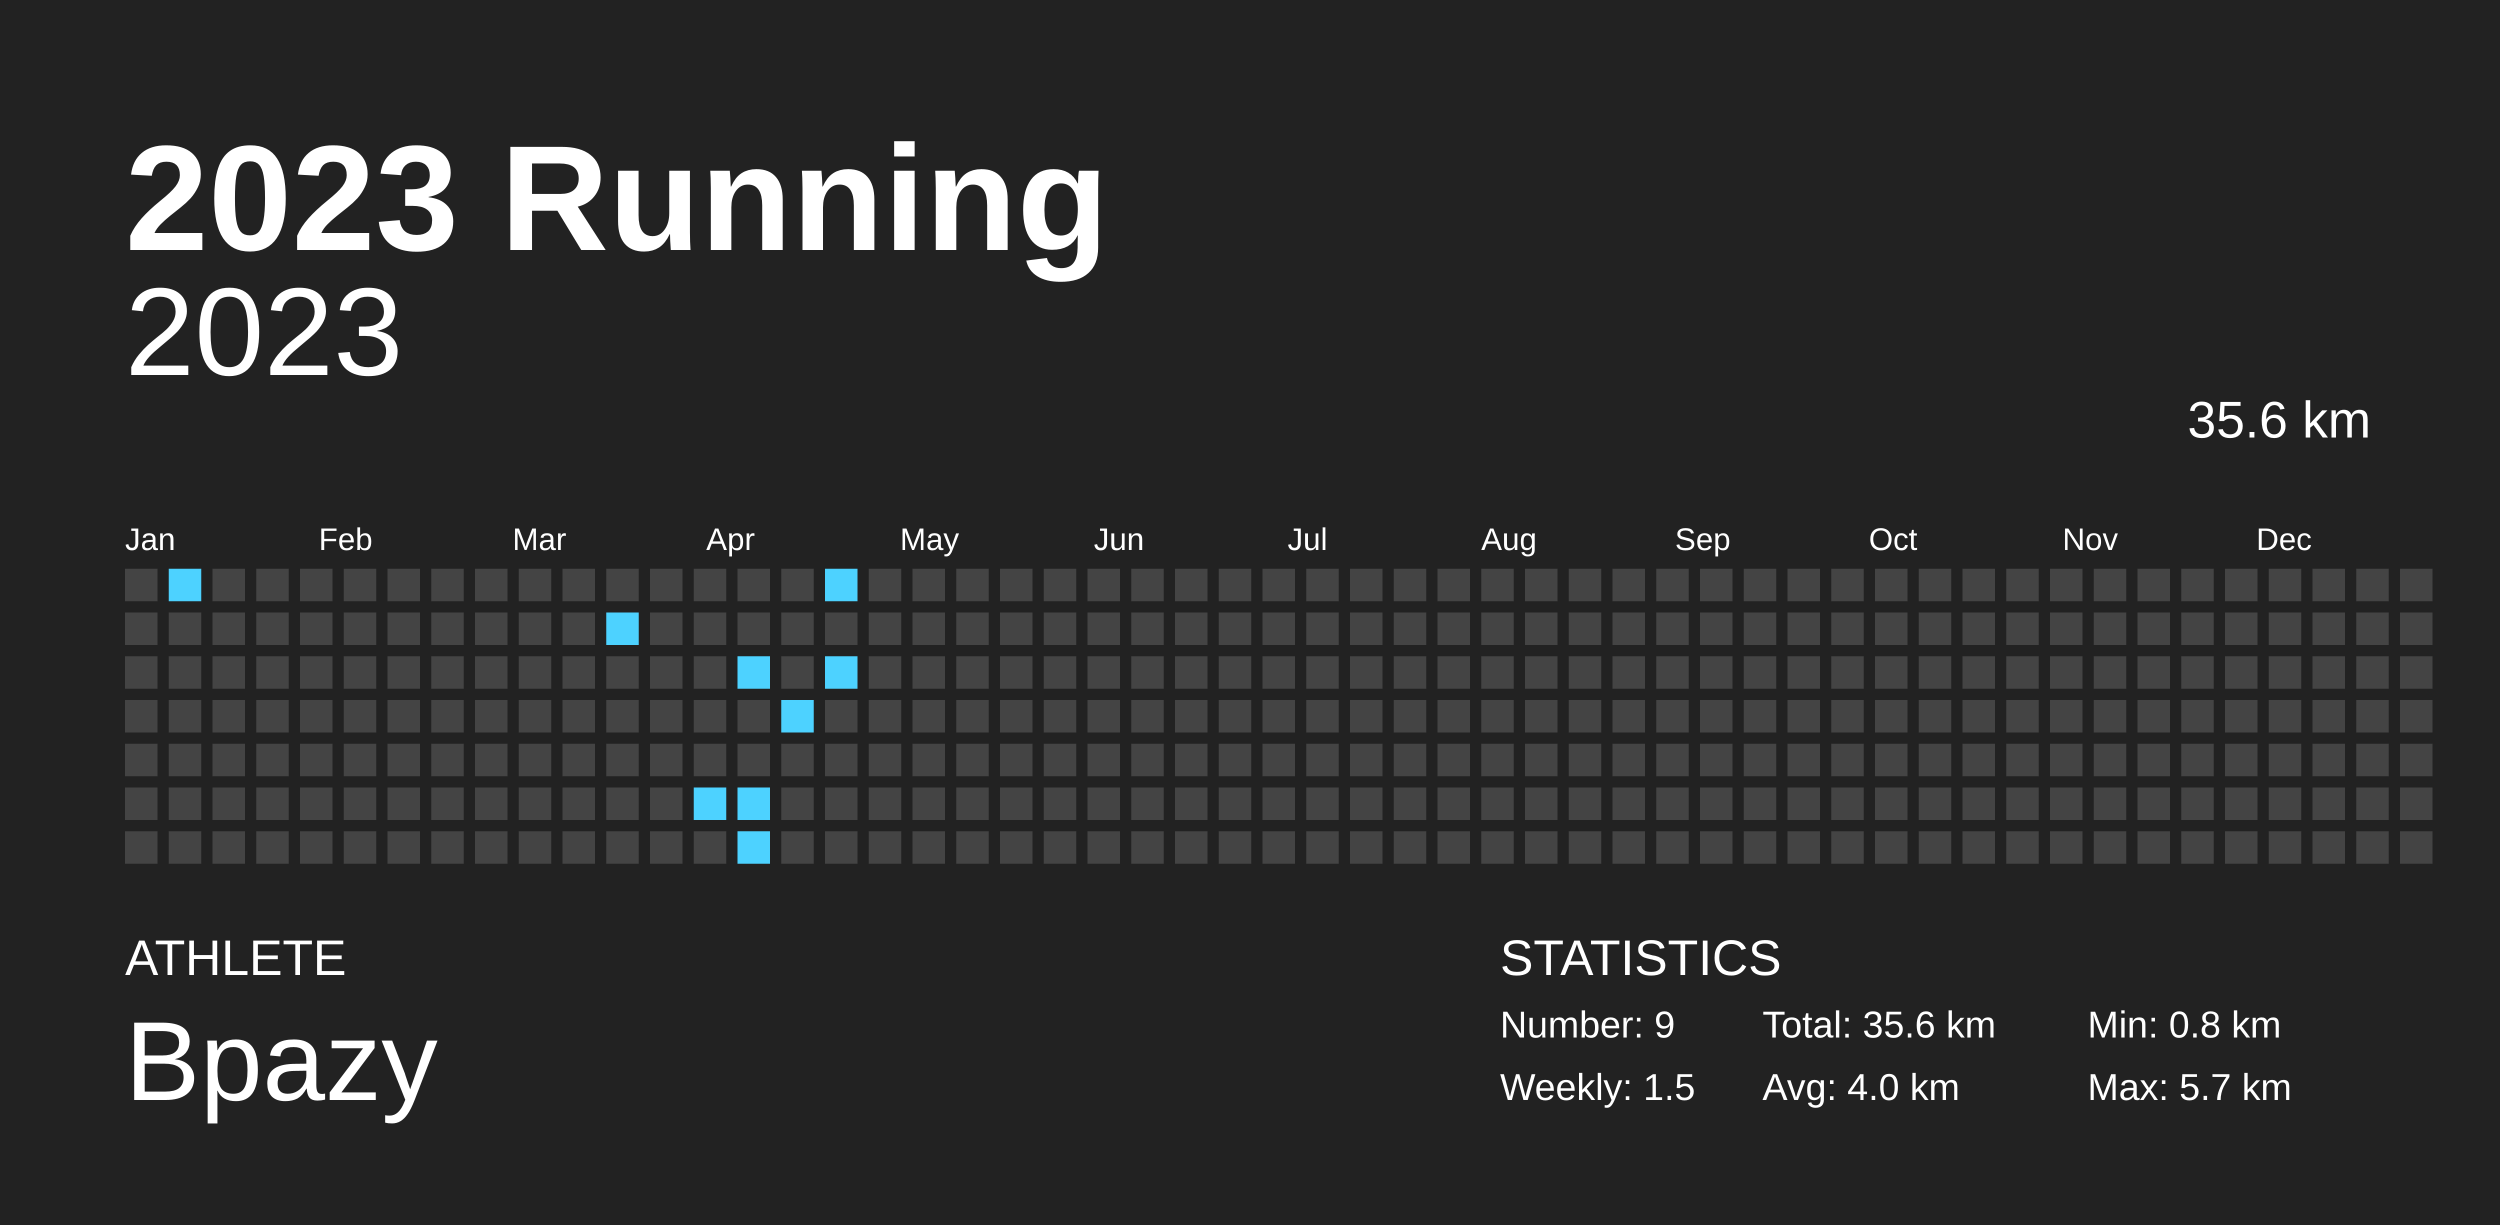
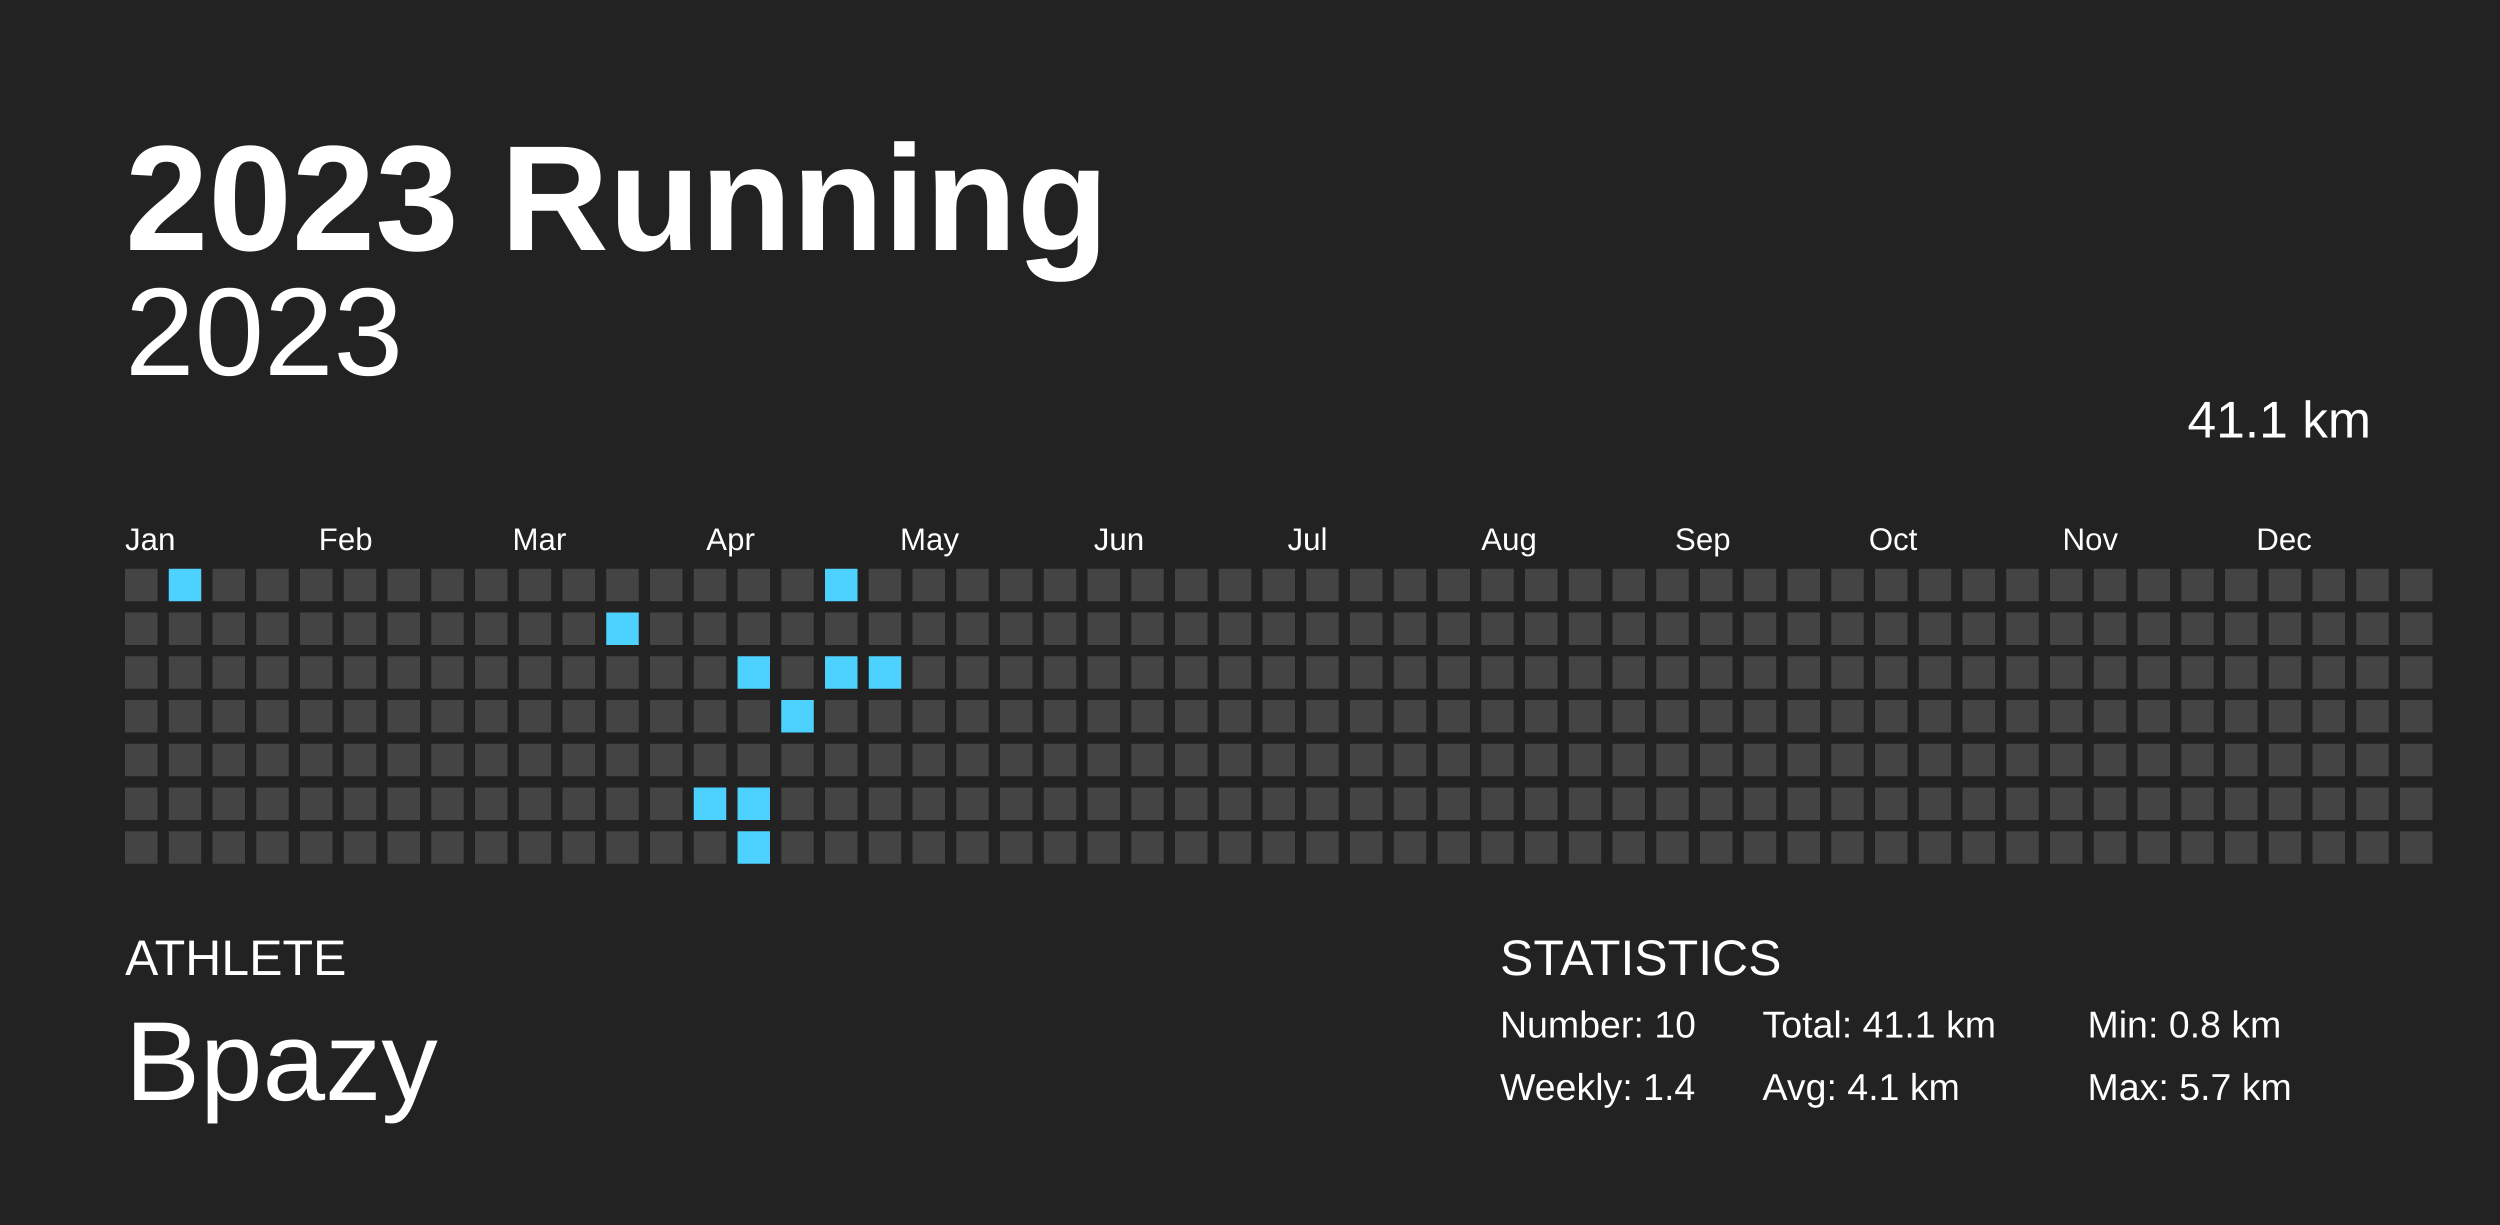
<svg xmlns="http://www.w3.org/2000/svg" baseProfile="full" height="98mm" version="1.1" viewBox="0,0,200,98" width="200mm">
  <defs />
  <rect fill="#222222" height="98" width="200" x="0" y="0" />
  <text fill="#FFFFFF" style="font-size:12px; font-family:Arial; font-weight:bold;" x="10" y="20">2023 Running</text>
  <text fill="#FFFFFF" style="font-size:4px; font-family:Arial" x="10" y="78">ATHLETE</text>
  <text fill="#FFFFFF" style="font-size:9px; font-family:Arial" x="10" y="88">Bpazy</text>
  <text fill="#FFFFFF" style="font-size:4px; font-family:Arial" x="120" y="78">STATISTICS</text>
-   <text fill="#FFFFFF" style="font-size:3px; font-family:Arial" x="120" y="83">Number: 9</text>
-   <text fill="#FFFFFF" style="font-size:3px; font-family:Arial" x="120" y="88">Weekly: 1.5</text>
-   <text fill="#FFFFFF" style="font-size:3px; font-family:Arial" x="141" y="83">Total: 35.6 km</text>
-   <text fill="#FFFFFF" style="font-size:3px; font-family:Arial" x="141" y="88">Avg: 4.0 km</text>
+   <text fill="#FFFFFF" style="font-size:3px; font-family:Arial" x="120" y="83">Number: 10</text>
+   <text fill="#FFFFFF" style="font-size:3px; font-family:Arial" x="120" y="88">Weekly: 1.4</text>
+   <text fill="#FFFFFF" style="font-size:3px; font-family:Arial" x="141" y="83">Total: 41.1 km</text>
+   <text fill="#FFFFFF" style="font-size:3px; font-family:Arial" x="141" y="88">Avg: 4.1 km</text>
  <text fill="#FFFFFF" style="font-size:3px; font-family:Arial" x="167" y="83">Min: 0.8 km</text>
  <text fill="#FFFFFF" style="font-size:3px; font-family:Arial" x="167" y="88">Max: 5.7 km</text>
  <text alignment-baseline="hanging" fill="#FFFFFF" style="font-size:10.0px; font-family:Arial;" x="10" y="30">2023</text>
-   <text alignment-baseline="hanging" fill="#FFFFFF" style="font-size:4.125px; font-family:Arial;" x="175" y="35">35.6 km</text>
+   <text alignment-baseline="hanging" fill="#FFFFFF" style="font-size:4.125px; font-family:Arial;" x="175" y="35">41.1 km</text>
  <text fill="#FFFFFF" style="font-size:2.5px; font-family:Arial" x="10.0" y="44">Jan</text>
  <text fill="#FFFFFF" style="font-size:2.5px; font-family:Arial" x="25.5" y="44">Feb</text>
  <text fill="#FFFFFF" style="font-size:2.5px; font-family:Arial" x="41.0" y="44">Mar</text>
  <text fill="#FFFFFF" style="font-size:2.5px; font-family:Arial" x="56.5" y="44">Apr</text>
  <text fill="#FFFFFF" style="font-size:2.5px; font-family:Arial" x="72.0" y="44">May</text>
  <text fill="#FFFFFF" style="font-size:2.5px; font-family:Arial" x="87.5" y="44">Jun</text>
  <text fill="#FFFFFF" style="font-size:2.5px; font-family:Arial" x="103.0" y="44">Jul</text>
  <text fill="#FFFFFF" style="font-size:2.5px; font-family:Arial" x="118.5" y="44">Aug</text>
  <text fill="#FFFFFF" style="font-size:2.5px; font-family:Arial" x="134.0" y="44">Sep</text>
  <text fill="#FFFFFF" style="font-size:2.5px; font-family:Arial" x="149.5" y="44">Oct</text>
  <text fill="#FFFFFF" style="font-size:2.5px; font-family:Arial" x="165.0" y="44">Nov</text>
  <text fill="#FFFFFF" style="font-size:2.5px; font-family:Arial" x="180.5" y="44">Dec</text>
  <rect fill="#444444" height="2.6" width="2.6" x="10.0" y="45.5" />
  <rect fill="#444444" height="2.6" width="2.6" x="10.0" y="49.0" />
  <rect fill="#444444" height="2.6" width="2.6" x="10.0" y="52.5" />
  <rect fill="#444444" height="2.6" width="2.6" x="10.0" y="56.0" />
  <rect fill="#444444" height="2.6" width="2.6" x="10.0" y="59.5" />
  <rect fill="#444444" height="2.6" width="2.6" x="10.0" y="63.0" />
  <rect fill="#444444" height="2.6" width="2.6" x="10.0" y="66.5" />
  <rect fill="#4dd2ff" height="2.6" width="2.6" x="13.5" y="45.5" />
  <rect fill="#444444" height="2.6" width="2.6" x="13.5" y="49.0" />
  <rect fill="#444444" height="2.6" width="2.6" x="13.5" y="52.5" />
  <rect fill="#444444" height="2.6" width="2.6" x="13.5" y="56.0" />
  <rect fill="#444444" height="2.6" width="2.6" x="13.5" y="59.5" />
  <rect fill="#444444" height="2.6" width="2.6" x="13.5" y="63.0" />
  <rect fill="#444444" height="2.6" width="2.6" x="13.5" y="66.5" />
  <rect fill="#444444" height="2.6" width="2.6" x="17.0" y="45.5" />
  <rect fill="#444444" height="2.6" width="2.6" x="17.0" y="49.0" />
  <rect fill="#444444" height="2.6" width="2.6" x="17.0" y="52.5" />
  <rect fill="#444444" height="2.6" width="2.6" x="17.0" y="56.0" />
  <rect fill="#444444" height="2.6" width="2.6" x="17.0" y="59.5" />
  <rect fill="#444444" height="2.6" width="2.6" x="17.0" y="63.0" />
  <rect fill="#444444" height="2.6" width="2.6" x="17.0" y="66.5" />
  <rect fill="#444444" height="2.6" width="2.6" x="20.5" y="45.5" />
  <rect fill="#444444" height="2.6" width="2.6" x="20.5" y="49.0" />
  <rect fill="#444444" height="2.6" width="2.6" x="20.5" y="52.5" />
  <rect fill="#444444" height="2.6" width="2.6" x="20.5" y="56.0" />
  <rect fill="#444444" height="2.6" width="2.6" x="20.5" y="59.5" />
  <rect fill="#444444" height="2.6" width="2.6" x="20.5" y="63.0" />
  <rect fill="#444444" height="2.6" width="2.6" x="20.5" y="66.5" />
  <rect fill="#444444" height="2.6" width="2.6" x="24.0" y="45.5" />
  <rect fill="#444444" height="2.6" width="2.6" x="24.0" y="49.0" />
  <rect fill="#444444" height="2.6" width="2.6" x="24.0" y="52.5" />
  <rect fill="#444444" height="2.6" width="2.6" x="24.0" y="56.0" />
  <rect fill="#444444" height="2.6" width="2.6" x="24.0" y="59.5" />
  <rect fill="#444444" height="2.6" width="2.6" x="24.0" y="63.0" />
  <rect fill="#444444" height="2.6" width="2.6" x="24.0" y="66.5" />
  <rect fill="#444444" height="2.6" width="2.6" x="27.5" y="45.5" />
  <rect fill="#444444" height="2.6" width="2.6" x="27.5" y="49.0" />
  <rect fill="#444444" height="2.6" width="2.6" x="27.5" y="52.5" />
  <rect fill="#444444" height="2.6" width="2.6" x="27.5" y="56.0" />
  <rect fill="#444444" height="2.6" width="2.6" x="27.5" y="59.5" />
  <rect fill="#444444" height="2.6" width="2.6" x="27.5" y="63.0" />
  <rect fill="#444444" height="2.6" width="2.6" x="27.5" y="66.5" />
  <rect fill="#444444" height="2.6" width="2.6" x="31.0" y="45.5" />
  <rect fill="#444444" height="2.6" width="2.6" x="31.0" y="49.0" />
  <rect fill="#444444" height="2.6" width="2.6" x="31.0" y="52.5" />
  <rect fill="#444444" height="2.6" width="2.6" x="31.0" y="56.0" />
  <rect fill="#444444" height="2.6" width="2.6" x="31.0" y="59.5" />
  <rect fill="#444444" height="2.6" width="2.6" x="31.0" y="63.0" />
  <rect fill="#444444" height="2.6" width="2.6" x="31.0" y="66.5" />
  <rect fill="#444444" height="2.6" width="2.6" x="34.5" y="45.5" />
  <rect fill="#444444" height="2.6" width="2.6" x="34.5" y="49.0" />
  <rect fill="#444444" height="2.6" width="2.6" x="34.5" y="52.5" />
  <rect fill="#444444" height="2.6" width="2.6" x="34.5" y="56.0" />
  <rect fill="#444444" height="2.6" width="2.6" x="34.5" y="59.5" />
  <rect fill="#444444" height="2.6" width="2.6" x="34.5" y="63.0" />
  <rect fill="#444444" height="2.6" width="2.6" x="34.5" y="66.5" />
  <rect fill="#444444" height="2.6" width="2.6" x="38.0" y="45.5" />
  <rect fill="#444444" height="2.6" width="2.6" x="38.0" y="49.0" />
  <rect fill="#444444" height="2.6" width="2.6" x="38.0" y="52.5" />
  <rect fill="#444444" height="2.6" width="2.6" x="38.0" y="56.0" />
  <rect fill="#444444" height="2.6" width="2.6" x="38.0" y="59.5" />
  <rect fill="#444444" height="2.6" width="2.6" x="38.0" y="63.0" />
  <rect fill="#444444" height="2.6" width="2.6" x="38.0" y="66.5" />
  <rect fill="#444444" height="2.6" width="2.6" x="41.5" y="45.5" />
  <rect fill="#444444" height="2.6" width="2.6" x="41.5" y="49.0" />
  <rect fill="#444444" height="2.6" width="2.6" x="41.5" y="52.5" />
  <rect fill="#444444" height="2.6" width="2.6" x="41.5" y="56.0" />
  <rect fill="#444444" height="2.6" width="2.6" x="41.5" y="59.5" />
  <rect fill="#444444" height="2.6" width="2.6" x="41.5" y="63.0" />
  <rect fill="#444444" height="2.6" width="2.6" x="41.5" y="66.5" />
  <rect fill="#444444" height="2.6" width="2.6" x="45.0" y="45.5" />
  <rect fill="#444444" height="2.6" width="2.6" x="45.0" y="49.0" />
  <rect fill="#444444" height="2.6" width="2.6" x="45.0" y="52.5" />
  <rect fill="#444444" height="2.6" width="2.6" x="45.0" y="56.0" />
  <rect fill="#444444" height="2.6" width="2.6" x="45.0" y="59.5" />
  <rect fill="#444444" height="2.6" width="2.6" x="45.0" y="63.0" />
  <rect fill="#444444" height="2.6" width="2.6" x="45.0" y="66.5" />
  <rect fill="#444444" height="2.6" width="2.6" x="48.5" y="45.5" />
  <rect fill="#4dd2ff" height="2.6" width="2.6" x="48.5" y="49.0" />
  <rect fill="#444444" height="2.6" width="2.6" x="48.5" y="52.5" />
  <rect fill="#444444" height="2.6" width="2.6" x="48.5" y="56.0" />
  <rect fill="#444444" height="2.6" width="2.6" x="48.5" y="59.5" />
  <rect fill="#444444" height="2.6" width="2.6" x="48.5" y="63.0" />
  <rect fill="#444444" height="2.6" width="2.6" x="48.5" y="66.5" />
  <rect fill="#444444" height="2.6" width="2.6" x="52.0" y="45.5" />
  <rect fill="#444444" height="2.6" width="2.6" x="52.0" y="49.0" />
  <rect fill="#444444" height="2.6" width="2.6" x="52.0" y="52.5" />
  <rect fill="#444444" height="2.6" width="2.6" x="52.0" y="56.0" />
  <rect fill="#444444" height="2.6" width="2.6" x="52.0" y="59.5" />
  <rect fill="#444444" height="2.6" width="2.6" x="52.0" y="63.0" />
  <rect fill="#444444" height="2.6" width="2.6" x="52.0" y="66.5" />
  <rect fill="#444444" height="2.6" width="2.6" x="55.5" y="45.5" />
  <rect fill="#444444" height="2.6" width="2.6" x="55.5" y="49.0" />
  <rect fill="#444444" height="2.6" width="2.6" x="55.5" y="52.5" />
  <rect fill="#444444" height="2.6" width="2.6" x="55.5" y="56.0" />
  <rect fill="#444444" height="2.6" width="2.6" x="55.5" y="59.5" />
  <rect fill="#4dd2ff" height="2.6" width="2.6" x="55.5" y="63.0" />
  <rect fill="#444444" height="2.6" width="2.6" x="55.5" y="66.5" />
  <rect fill="#444444" height="2.6" width="2.6" x="59.0" y="45.5" />
  <rect fill="#444444" height="2.6" width="2.6" x="59.0" y="49.0" />
  <rect fill="#4dd2ff" height="2.6" width="2.6" x="59.0" y="52.5" />
  <rect fill="#444444" height="2.6" width="2.6" x="59.0" y="56.0" />
  <rect fill="#444444" height="2.6" width="2.6" x="59.0" y="59.5" />
  <rect fill="#4dd2ff" height="2.6" width="2.6" x="59.0" y="63.0" />
  <rect fill="#4dd2ff" height="2.6" width="2.6" x="59.0" y="66.5" />
  <rect fill="#444444" height="2.6" width="2.6" x="62.5" y="45.5" />
  <rect fill="#444444" height="2.6" width="2.6" x="62.5" y="49.0" />
  <rect fill="#444444" height="2.6" width="2.6" x="62.5" y="52.5" />
  <rect fill="#4dd2ff" height="2.6" width="2.6" x="62.5" y="56.0" />
  <rect fill="#444444" height="2.6" width="2.6" x="62.5" y="59.5" />
  <rect fill="#444444" height="2.6" width="2.6" x="62.5" y="63.0" />
  <rect fill="#444444" height="2.6" width="2.6" x="62.5" y="66.5" />
  <rect fill="#4dd2ff" height="2.6" width="2.6" x="66.0" y="45.5" />
  <rect fill="#444444" height="2.6" width="2.6" x="66.0" y="49.0" />
  <rect fill="#4dd2ff" height="2.6" width="2.6" x="66.0" y="52.5" />
  <rect fill="#444444" height="2.6" width="2.6" x="66.0" y="56.0" />
  <rect fill="#444444" height="2.6" width="2.6" x="66.0" y="59.5" />
  <rect fill="#444444" height="2.6" width="2.6" x="66.0" y="63.0" />
  <rect fill="#444444" height="2.6" width="2.6" x="66.0" y="66.5" />
  <rect fill="#444444" height="2.6" width="2.6" x="69.5" y="45.5" />
  <rect fill="#444444" height="2.6" width="2.6" x="69.5" y="49.0" />
-   <rect fill="#444444" height="2.6" width="2.6" x="69.5" y="52.5" />
+   <rect fill="#4dd2ff" height="2.6" width="2.6" x="69.5" y="52.5" />
  <rect fill="#444444" height="2.6" width="2.6" x="69.5" y="56.0" />
  <rect fill="#444444" height="2.6" width="2.6" x="69.5" y="59.5" />
  <rect fill="#444444" height="2.6" width="2.6" x="69.5" y="63.0" />
  <rect fill="#444444" height="2.6" width="2.6" x="69.5" y="66.5" />
  <rect fill="#444444" height="2.6" width="2.6" x="73.0" y="45.5" />
  <rect fill="#444444" height="2.6" width="2.6" x="73.0" y="49.0" />
  <rect fill="#444444" height="2.6" width="2.6" x="73.0" y="52.5" />
  <rect fill="#444444" height="2.6" width="2.6" x="73.0" y="56.0" />
  <rect fill="#444444" height="2.6" width="2.6" x="73.0" y="59.5" />
  <rect fill="#444444" height="2.6" width="2.6" x="73.0" y="63.0" />
  <rect fill="#444444" height="2.6" width="2.6" x="73.0" y="66.5" />
  <rect fill="#444444" height="2.6" width="2.6" x="76.5" y="45.5" />
  <rect fill="#444444" height="2.6" width="2.6" x="76.5" y="49.0" />
  <rect fill="#444444" height="2.6" width="2.6" x="76.5" y="52.5" />
  <rect fill="#444444" height="2.6" width="2.6" x="76.5" y="56.0" />
  <rect fill="#444444" height="2.6" width="2.6" x="76.5" y="59.5" />
  <rect fill="#444444" height="2.6" width="2.6" x="76.5" y="63.0" />
  <rect fill="#444444" height="2.6" width="2.6" x="76.5" y="66.5" />
  <rect fill="#444444" height="2.6" width="2.6" x="80.0" y="45.5" />
  <rect fill="#444444" height="2.6" width="2.6" x="80.0" y="49.0" />
  <rect fill="#444444" height="2.6" width="2.6" x="80.0" y="52.5" />
  <rect fill="#444444" height="2.6" width="2.6" x="80.0" y="56.0" />
  <rect fill="#444444" height="2.6" width="2.6" x="80.0" y="59.5" />
  <rect fill="#444444" height="2.6" width="2.6" x="80.0" y="63.0" />
  <rect fill="#444444" height="2.6" width="2.6" x="80.0" y="66.5" />
  <rect fill="#444444" height="2.6" width="2.6" x="83.5" y="45.5" />
  <rect fill="#444444" height="2.6" width="2.6" x="83.5" y="49.0" />
  <rect fill="#444444" height="2.6" width="2.6" x="83.5" y="52.5" />
  <rect fill="#444444" height="2.6" width="2.6" x="83.5" y="56.0" />
  <rect fill="#444444" height="2.6" width="2.6" x="83.5" y="59.5" />
  <rect fill="#444444" height="2.6" width="2.6" x="83.5" y="63.0" />
  <rect fill="#444444" height="2.6" width="2.6" x="83.5" y="66.5" />
  <rect fill="#444444" height="2.6" width="2.6" x="87.0" y="45.5" />
  <rect fill="#444444" height="2.6" width="2.6" x="87.0" y="49.0" />
  <rect fill="#444444" height="2.6" width="2.6" x="87.0" y="52.5" />
  <rect fill="#444444" height="2.6" width="2.6" x="87.0" y="56.0" />
  <rect fill="#444444" height="2.6" width="2.6" x="87.0" y="59.5" />
  <rect fill="#444444" height="2.6" width="2.6" x="87.0" y="63.0" />
  <rect fill="#444444" height="2.6" width="2.6" x="87.0" y="66.5" />
  <rect fill="#444444" height="2.6" width="2.6" x="90.5" y="45.5" />
  <rect fill="#444444" height="2.6" width="2.6" x="90.5" y="49.0" />
  <rect fill="#444444" height="2.6" width="2.6" x="90.5" y="52.5" />
  <rect fill="#444444" height="2.6" width="2.6" x="90.5" y="56.0" />
  <rect fill="#444444" height="2.6" width="2.6" x="90.5" y="59.5" />
  <rect fill="#444444" height="2.6" width="2.6" x="90.5" y="63.0" />
  <rect fill="#444444" height="2.6" width="2.6" x="90.5" y="66.5" />
  <rect fill="#444444" height="2.6" width="2.6" x="94.0" y="45.5" />
  <rect fill="#444444" height="2.6" width="2.6" x="94.0" y="49.0" />
  <rect fill="#444444" height="2.6" width="2.6" x="94.0" y="52.5" />
  <rect fill="#444444" height="2.6" width="2.6" x="94.0" y="56.0" />
  <rect fill="#444444" height="2.6" width="2.6" x="94.0" y="59.5" />
  <rect fill="#444444" height="2.6" width="2.6" x="94.0" y="63.0" />
  <rect fill="#444444" height="2.6" width="2.6" x="94.0" y="66.5" />
  <rect fill="#444444" height="2.6" width="2.6" x="97.5" y="45.5" />
  <rect fill="#444444" height="2.6" width="2.6" x="97.5" y="49.0" />
  <rect fill="#444444" height="2.6" width="2.6" x="97.5" y="52.5" />
  <rect fill="#444444" height="2.6" width="2.6" x="97.5" y="56.0" />
  <rect fill="#444444" height="2.6" width="2.6" x="97.5" y="59.5" />
  <rect fill="#444444" height="2.6" width="2.6" x="97.5" y="63.0" />
  <rect fill="#444444" height="2.6" width="2.6" x="97.5" y="66.5" />
  <rect fill="#444444" height="2.6" width="2.6" x="101.0" y="45.5" />
  <rect fill="#444444" height="2.6" width="2.6" x="101.0" y="49.0" />
  <rect fill="#444444" height="2.6" width="2.6" x="101.0" y="52.5" />
  <rect fill="#444444" height="2.6" width="2.6" x="101.0" y="56.0" />
  <rect fill="#444444" height="2.6" width="2.6" x="101.0" y="59.5" />
  <rect fill="#444444" height="2.6" width="2.6" x="101.0" y="63.0" />
  <rect fill="#444444" height="2.6" width="2.6" x="101.0" y="66.5" />
  <rect fill="#444444" height="2.6" width="2.6" x="104.5" y="45.5" />
  <rect fill="#444444" height="2.6" width="2.6" x="104.5" y="49.0" />
  <rect fill="#444444" height="2.6" width="2.6" x="104.5" y="52.5" />
  <rect fill="#444444" height="2.6" width="2.6" x="104.5" y="56.0" />
  <rect fill="#444444" height="2.6" width="2.6" x="104.5" y="59.5" />
  <rect fill="#444444" height="2.6" width="2.6" x="104.5" y="63.0" />
  <rect fill="#444444" height="2.6" width="2.6" x="104.5" y="66.5" />
  <rect fill="#444444" height="2.6" width="2.6" x="108.0" y="45.5" />
  <rect fill="#444444" height="2.6" width="2.6" x="108.0" y="49.0" />
  <rect fill="#444444" height="2.6" width="2.6" x="108.0" y="52.5" />
  <rect fill="#444444" height="2.6" width="2.6" x="108.0" y="56.0" />
  <rect fill="#444444" height="2.6" width="2.6" x="108.0" y="59.5" />
  <rect fill="#444444" height="2.6" width="2.6" x="108.0" y="63.0" />
  <rect fill="#444444" height="2.6" width="2.6" x="108.0" y="66.5" />
  <rect fill="#444444" height="2.6" width="2.6" x="111.5" y="45.5" />
  <rect fill="#444444" height="2.6" width="2.6" x="111.5" y="49.0" />
  <rect fill="#444444" height="2.6" width="2.6" x="111.5" y="52.5" />
  <rect fill="#444444" height="2.6" width="2.6" x="111.5" y="56.0" />
  <rect fill="#444444" height="2.6" width="2.6" x="111.5" y="59.5" />
  <rect fill="#444444" height="2.6" width="2.6" x="111.5" y="63.0" />
  <rect fill="#444444" height="2.6" width="2.6" x="111.5" y="66.5" />
  <rect fill="#444444" height="2.6" width="2.6" x="115.0" y="45.5" />
  <rect fill="#444444" height="2.6" width="2.6" x="115.0" y="49.0" />
  <rect fill="#444444" height="2.6" width="2.6" x="115.0" y="52.5" />
  <rect fill="#444444" height="2.6" width="2.6" x="115.0" y="56.0" />
  <rect fill="#444444" height="2.6" width="2.6" x="115.0" y="59.5" />
  <rect fill="#444444" height="2.6" width="2.6" x="115.0" y="63.0" />
  <rect fill="#444444" height="2.6" width="2.6" x="115.0" y="66.5" />
  <rect fill="#444444" height="2.6" width="2.6" x="118.5" y="45.5" />
  <rect fill="#444444" height="2.6" width="2.6" x="118.5" y="49.0" />
  <rect fill="#444444" height="2.6" width="2.6" x="118.5" y="52.5" />
  <rect fill="#444444" height="2.6" width="2.6" x="118.5" y="56.0" />
  <rect fill="#444444" height="2.6" width="2.6" x="118.5" y="59.5" />
  <rect fill="#444444" height="2.6" width="2.6" x="118.5" y="63.0" />
  <rect fill="#444444" height="2.6" width="2.6" x="118.5" y="66.5" />
  <rect fill="#444444" height="2.6" width="2.6" x="122.0" y="45.5" />
  <rect fill="#444444" height="2.6" width="2.6" x="122.0" y="49.0" />
  <rect fill="#444444" height="2.6" width="2.6" x="122.0" y="52.5" />
  <rect fill="#444444" height="2.6" width="2.6" x="122.0" y="56.0" />
  <rect fill="#444444" height="2.6" width="2.6" x="122.0" y="59.5" />
  <rect fill="#444444" height="2.6" width="2.6" x="122.0" y="63.0" />
  <rect fill="#444444" height="2.6" width="2.6" x="122.0" y="66.5" />
  <rect fill="#444444" height="2.6" width="2.6" x="125.5" y="45.5" />
  <rect fill="#444444" height="2.6" width="2.6" x="125.5" y="49.0" />
  <rect fill="#444444" height="2.6" width="2.6" x="125.5" y="52.5" />
  <rect fill="#444444" height="2.6" width="2.6" x="125.5" y="56.0" />
  <rect fill="#444444" height="2.6" width="2.6" x="125.5" y="59.5" />
  <rect fill="#444444" height="2.6" width="2.6" x="125.5" y="63.0" />
  <rect fill="#444444" height="2.6" width="2.6" x="125.5" y="66.5" />
  <rect fill="#444444" height="2.6" width="2.6" x="129.0" y="45.5" />
  <rect fill="#444444" height="2.6" width="2.6" x="129.0" y="49.0" />
  <rect fill="#444444" height="2.6" width="2.6" x="129.0" y="52.5" />
  <rect fill="#444444" height="2.6" width="2.6" x="129.0" y="56.0" />
  <rect fill="#444444" height="2.6" width="2.6" x="129.0" y="59.5" />
  <rect fill="#444444" height="2.6" width="2.6" x="129.0" y="63.0" />
  <rect fill="#444444" height="2.6" width="2.6" x="129.0" y="66.5" />
  <rect fill="#444444" height="2.6" width="2.6" x="132.5" y="45.5" />
  <rect fill="#444444" height="2.6" width="2.6" x="132.5" y="49.0" />
  <rect fill="#444444" height="2.6" width="2.6" x="132.5" y="52.5" />
  <rect fill="#444444" height="2.6" width="2.6" x="132.5" y="56.0" />
  <rect fill="#444444" height="2.6" width="2.6" x="132.5" y="59.5" />
  <rect fill="#444444" height="2.6" width="2.6" x="132.5" y="63.0" />
  <rect fill="#444444" height="2.6" width="2.6" x="132.5" y="66.5" />
  <rect fill="#444444" height="2.6" width="2.6" x="136.0" y="45.5" />
  <rect fill="#444444" height="2.6" width="2.6" x="136.0" y="49.0" />
  <rect fill="#444444" height="2.6" width="2.6" x="136.0" y="52.5" />
  <rect fill="#444444" height="2.6" width="2.6" x="136.0" y="56.0" />
  <rect fill="#444444" height="2.6" width="2.6" x="136.0" y="59.5" />
  <rect fill="#444444" height="2.6" width="2.6" x="136.0" y="63.0" />
  <rect fill="#444444" height="2.6" width="2.6" x="136.0" y="66.5" />
  <rect fill="#444444" height="2.6" width="2.6" x="139.5" y="45.5" />
  <rect fill="#444444" height="2.6" width="2.6" x="139.5" y="49.0" />
  <rect fill="#444444" height="2.6" width="2.6" x="139.5" y="52.5" />
  <rect fill="#444444" height="2.6" width="2.6" x="139.5" y="56.0" />
  <rect fill="#444444" height="2.6" width="2.6" x="139.5" y="59.5" />
  <rect fill="#444444" height="2.6" width="2.6" x="139.5" y="63.0" />
  <rect fill="#444444" height="2.6" width="2.6" x="139.5" y="66.5" />
  <rect fill="#444444" height="2.6" width="2.6" x="143.0" y="45.5" />
  <rect fill="#444444" height="2.6" width="2.6" x="143.0" y="49.0" />
  <rect fill="#444444" height="2.6" width="2.6" x="143.0" y="52.5" />
  <rect fill="#444444" height="2.6" width="2.6" x="143.0" y="56.0" />
  <rect fill="#444444" height="2.6" width="2.6" x="143.0" y="59.5" />
  <rect fill="#444444" height="2.6" width="2.6" x="143.0" y="63.0" />
  <rect fill="#444444" height="2.6" width="2.6" x="143.0" y="66.5" />
  <rect fill="#444444" height="2.6" width="2.6" x="146.5" y="45.5" />
  <rect fill="#444444" height="2.6" width="2.6" x="146.5" y="49.0" />
  <rect fill="#444444" height="2.6" width="2.6" x="146.5" y="52.5" />
  <rect fill="#444444" height="2.6" width="2.6" x="146.5" y="56.0" />
  <rect fill="#444444" height="2.6" width="2.6" x="146.5" y="59.5" />
  <rect fill="#444444" height="2.6" width="2.6" x="146.5" y="63.0" />
  <rect fill="#444444" height="2.6" width="2.6" x="146.5" y="66.5" />
  <rect fill="#444444" height="2.6" width="2.6" x="150.0" y="45.5" />
  <rect fill="#444444" height="2.6" width="2.6" x="150.0" y="49.0" />
  <rect fill="#444444" height="2.6" width="2.6" x="150.0" y="52.5" />
  <rect fill="#444444" height="2.6" width="2.6" x="150.0" y="56.0" />
  <rect fill="#444444" height="2.6" width="2.6" x="150.0" y="59.5" />
  <rect fill="#444444" height="2.6" width="2.6" x="150.0" y="63.0" />
  <rect fill="#444444" height="2.6" width="2.6" x="150.0" y="66.5" />
  <rect fill="#444444" height="2.6" width="2.6" x="153.5" y="45.5" />
  <rect fill="#444444" height="2.6" width="2.6" x="153.5" y="49.0" />
  <rect fill="#444444" height="2.6" width="2.6" x="153.5" y="52.5" />
  <rect fill="#444444" height="2.6" width="2.6" x="153.5" y="56.0" />
  <rect fill="#444444" height="2.6" width="2.6" x="153.5" y="59.5" />
  <rect fill="#444444" height="2.6" width="2.6" x="153.5" y="63.0" />
  <rect fill="#444444" height="2.6" width="2.6" x="153.5" y="66.5" />
  <rect fill="#444444" height="2.6" width="2.6" x="157.0" y="45.5" />
  <rect fill="#444444" height="2.6" width="2.6" x="157.0" y="49.0" />
  <rect fill="#444444" height="2.6" width="2.6" x="157.0" y="52.5" />
  <rect fill="#444444" height="2.6" width="2.6" x="157.0" y="56.0" />
  <rect fill="#444444" height="2.6" width="2.6" x="157.0" y="59.5" />
  <rect fill="#444444" height="2.6" width="2.6" x="157.0" y="63.0" />
  <rect fill="#444444" height="2.6" width="2.6" x="157.0" y="66.5" />
  <rect fill="#444444" height="2.6" width="2.6" x="160.5" y="45.5" />
  <rect fill="#444444" height="2.6" width="2.6" x="160.5" y="49.0" />
  <rect fill="#444444" height="2.6" width="2.6" x="160.5" y="52.5" />
  <rect fill="#444444" height="2.6" width="2.6" x="160.5" y="56.0" />
  <rect fill="#444444" height="2.6" width="2.6" x="160.5" y="59.5" />
  <rect fill="#444444" height="2.6" width="2.6" x="160.5" y="63.0" />
  <rect fill="#444444" height="2.6" width="2.6" x="160.5" y="66.5" />
  <rect fill="#444444" height="2.6" width="2.6" x="164.0" y="45.5" />
  <rect fill="#444444" height="2.6" width="2.6" x="164.0" y="49.0" />
  <rect fill="#444444" height="2.6" width="2.6" x="164.0" y="52.5" />
  <rect fill="#444444" height="2.6" width="2.6" x="164.0" y="56.0" />
  <rect fill="#444444" height="2.6" width="2.6" x="164.0" y="59.5" />
  <rect fill="#444444" height="2.6" width="2.6" x="164.0" y="63.0" />
  <rect fill="#444444" height="2.6" width="2.6" x="164.0" y="66.5" />
  <rect fill="#444444" height="2.6" width="2.6" x="167.5" y="45.5" />
  <rect fill="#444444" height="2.6" width="2.6" x="167.5" y="49.0" />
  <rect fill="#444444" height="2.6" width="2.6" x="167.5" y="52.5" />
  <rect fill="#444444" height="2.6" width="2.6" x="167.5" y="56.0" />
  <rect fill="#444444" height="2.6" width="2.6" x="167.5" y="59.5" />
  <rect fill="#444444" height="2.6" width="2.6" x="167.5" y="63.0" />
  <rect fill="#444444" height="2.6" width="2.6" x="167.5" y="66.5" />
  <rect fill="#444444" height="2.6" width="2.6" x="171.0" y="45.5" />
  <rect fill="#444444" height="2.6" width="2.6" x="171.0" y="49.0" />
  <rect fill="#444444" height="2.6" width="2.6" x="171.0" y="52.5" />
  <rect fill="#444444" height="2.6" width="2.6" x="171.0" y="56.0" />
  <rect fill="#444444" height="2.6" width="2.6" x="171.0" y="59.5" />
  <rect fill="#444444" height="2.6" width="2.6" x="171.0" y="63.0" />
  <rect fill="#444444" height="2.6" width="2.6" x="171.0" y="66.5" />
  <rect fill="#444444" height="2.6" width="2.6" x="174.5" y="45.5" />
  <rect fill="#444444" height="2.6" width="2.6" x="174.5" y="49.0" />
  <rect fill="#444444" height="2.6" width="2.6" x="174.5" y="52.5" />
  <rect fill="#444444" height="2.6" width="2.6" x="174.5" y="56.0" />
  <rect fill="#444444" height="2.6" width="2.6" x="174.5" y="59.5" />
  <rect fill="#444444" height="2.6" width="2.6" x="174.5" y="63.0" />
  <rect fill="#444444" height="2.6" width="2.6" x="174.5" y="66.5" />
  <rect fill="#444444" height="2.6" width="2.6" x="178.0" y="45.5" />
  <rect fill="#444444" height="2.6" width="2.6" x="178.0" y="49.0" />
  <rect fill="#444444" height="2.6" width="2.6" x="178.0" y="52.5" />
  <rect fill="#444444" height="2.6" width="2.6" x="178.0" y="56.0" />
  <rect fill="#444444" height="2.6" width="2.6" x="178.0" y="59.5" />
  <rect fill="#444444" height="2.6" width="2.6" x="178.0" y="63.0" />
  <rect fill="#444444" height="2.6" width="2.6" x="178.0" y="66.5" />
  <rect fill="#444444" height="2.6" width="2.6" x="181.5" y="45.5" />
  <rect fill="#444444" height="2.6" width="2.6" x="181.5" y="49.0" />
  <rect fill="#444444" height="2.6" width="2.6" x="181.5" y="52.5" />
  <rect fill="#444444" height="2.6" width="2.6" x="181.5" y="56.0" />
  <rect fill="#444444" height="2.6" width="2.6" x="181.5" y="59.5" />
  <rect fill="#444444" height="2.6" width="2.6" x="181.5" y="63.0" />
  <rect fill="#444444" height="2.6" width="2.6" x="181.5" y="66.5" />
  <rect fill="#444444" height="2.6" width="2.6" x="185.0" y="45.5" />
  <rect fill="#444444" height="2.6" width="2.6" x="185.0" y="49.0" />
  <rect fill="#444444" height="2.6" width="2.6" x="185.0" y="52.5" />
  <rect fill="#444444" height="2.6" width="2.6" x="185.0" y="56.0" />
  <rect fill="#444444" height="2.6" width="2.6" x="185.0" y="59.5" />
  <rect fill="#444444" height="2.6" width="2.6" x="185.0" y="63.0" />
  <rect fill="#444444" height="2.6" width="2.6" x="185.0" y="66.5" />
  <rect fill="#444444" height="2.6" width="2.6" x="188.5" y="45.5" />
  <rect fill="#444444" height="2.6" width="2.6" x="188.5" y="49.0" />
  <rect fill="#444444" height="2.6" width="2.6" x="188.5" y="52.5" />
  <rect fill="#444444" height="2.6" width="2.6" x="188.5" y="56.0" />
  <rect fill="#444444" height="2.6" width="2.6" x="188.5" y="59.5" />
  <rect fill="#444444" height="2.6" width="2.6" x="188.5" y="63.0" />
  <rect fill="#444444" height="2.6" width="2.6" x="188.5" y="66.5" />
  <rect fill="#444444" height="2.6" width="2.6" x="192.0" y="45.5" />
  <rect fill="#444444" height="2.6" width="2.6" x="192.0" y="49.0" />
  <rect fill="#444444" height="2.6" width="2.6" x="192.0" y="52.5" />
  <rect fill="#444444" height="2.6" width="2.6" x="192.0" y="56.0" />
  <rect fill="#444444" height="2.6" width="2.6" x="192.0" y="59.5" />
  <rect fill="#444444" height="2.6" width="2.6" x="192.0" y="63.0" />
  <rect fill="#444444" height="2.6" width="2.6" x="192.0" y="66.5" />
</svg>
